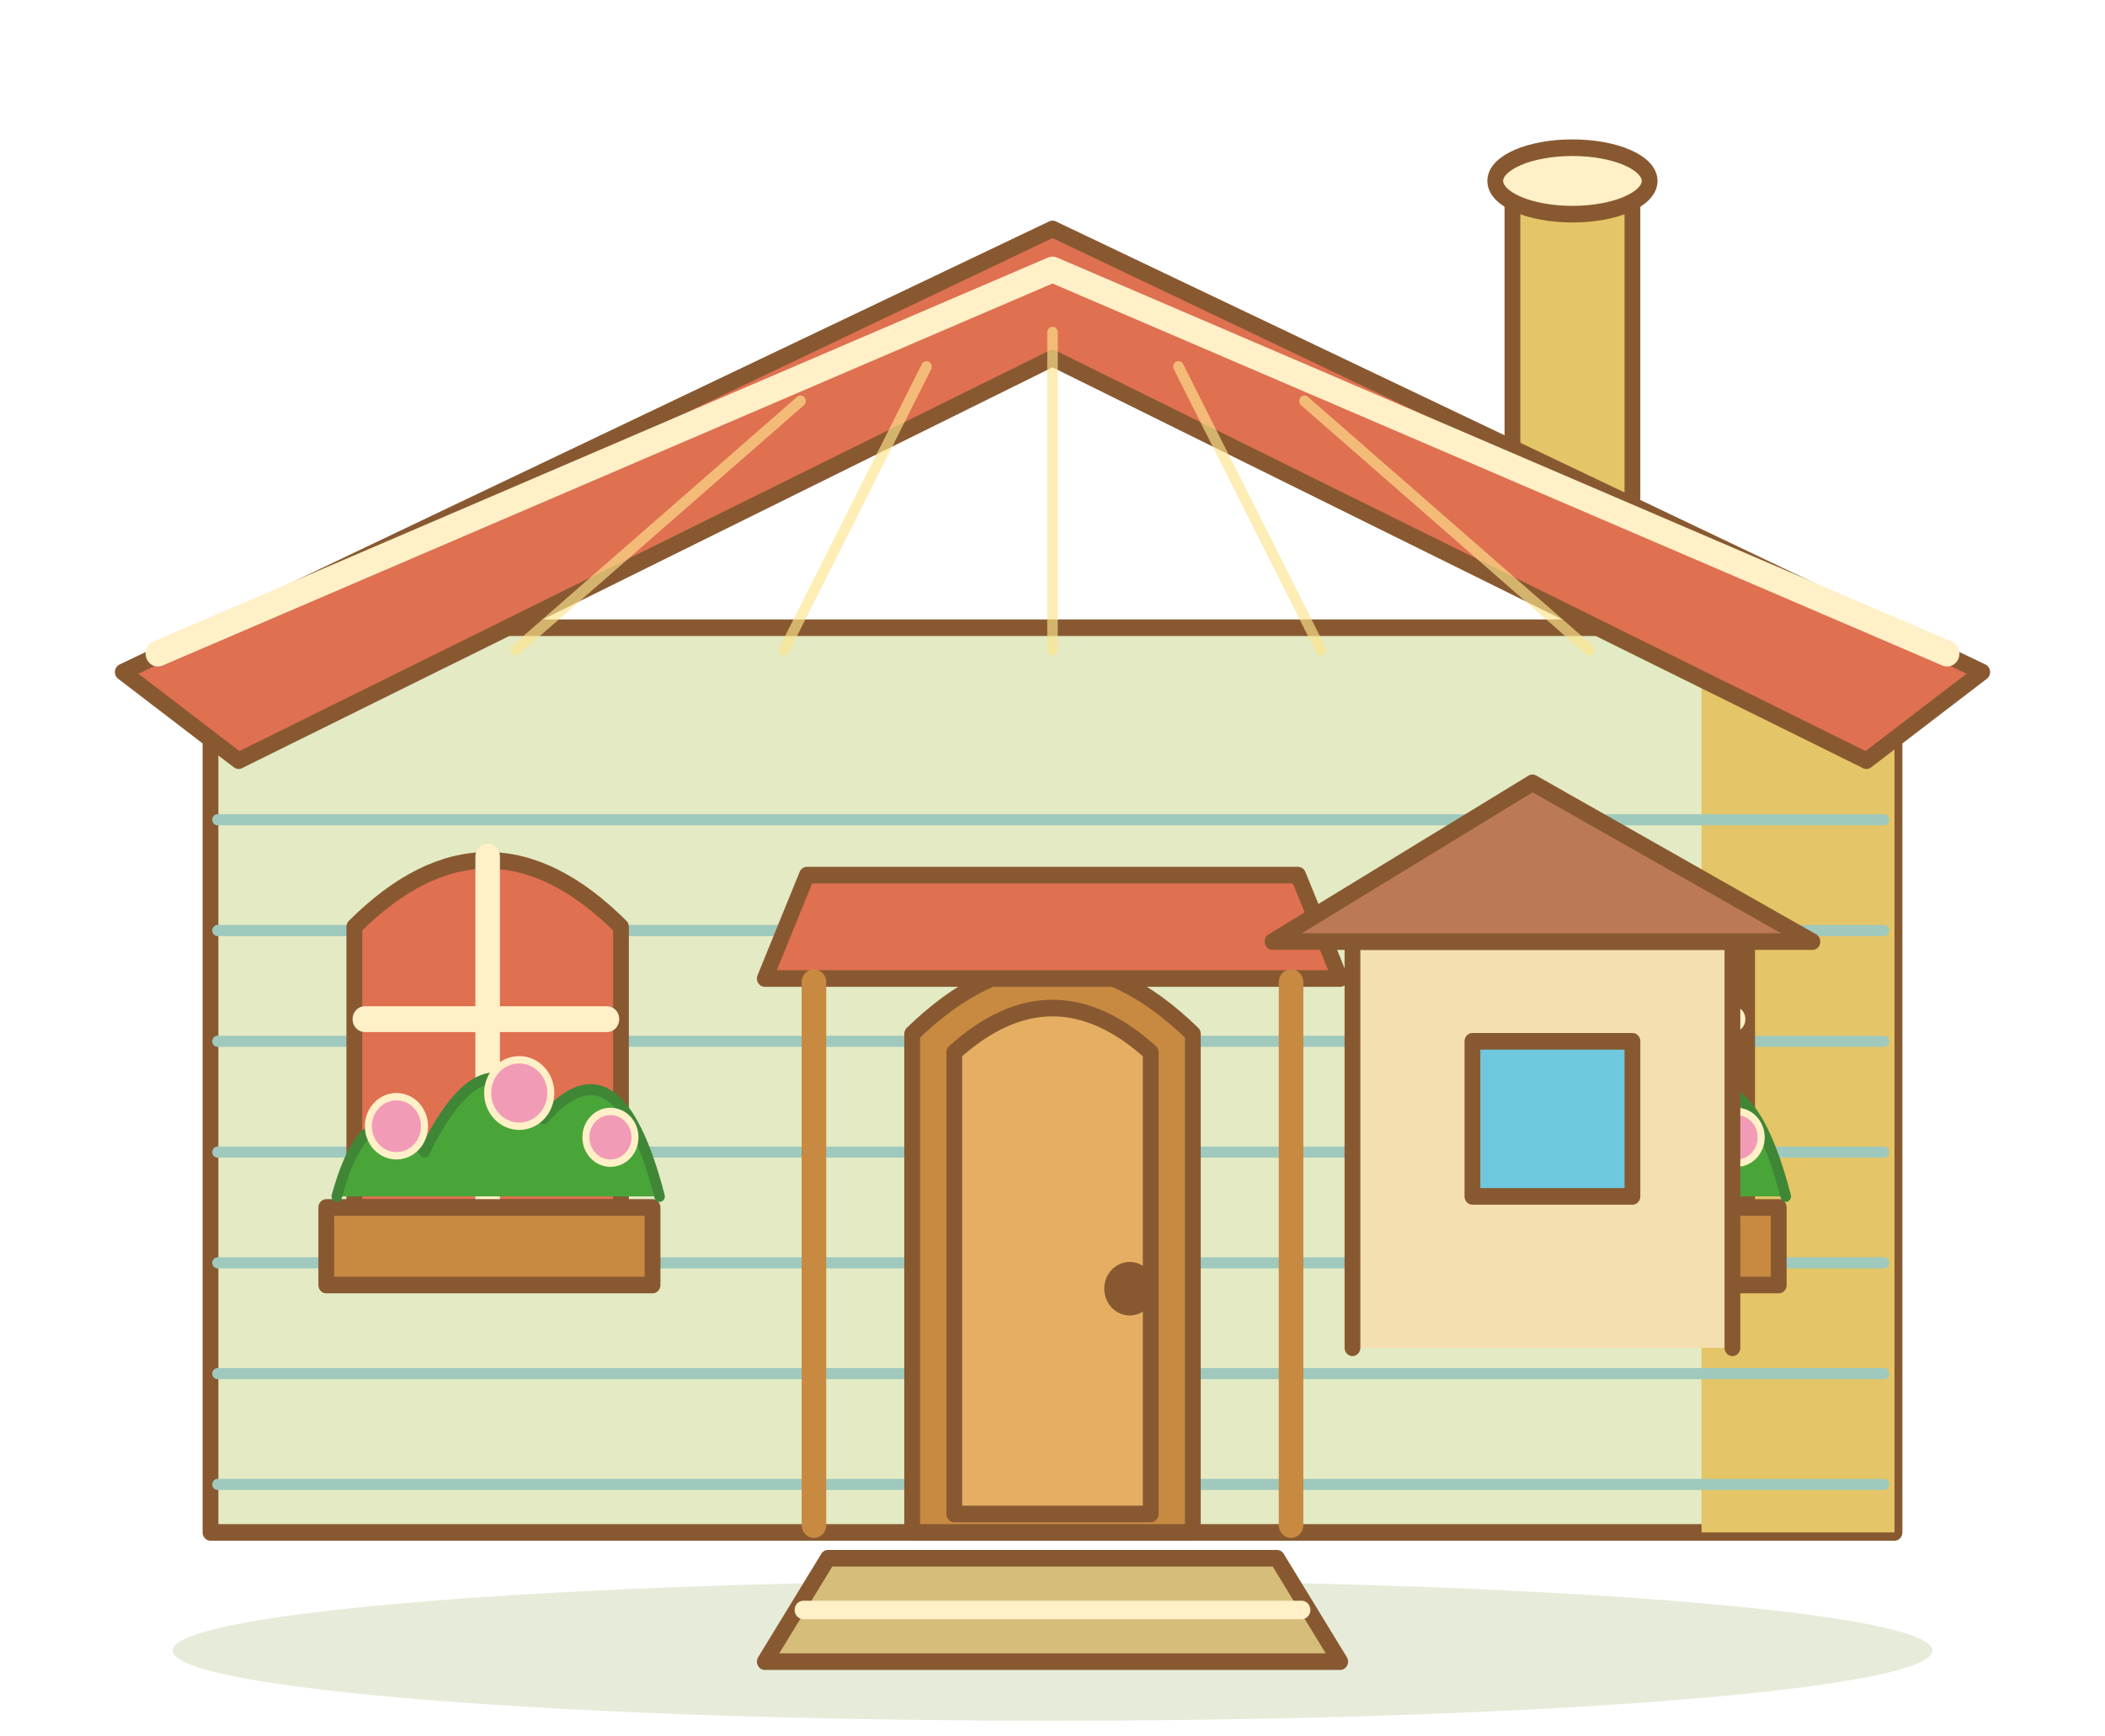
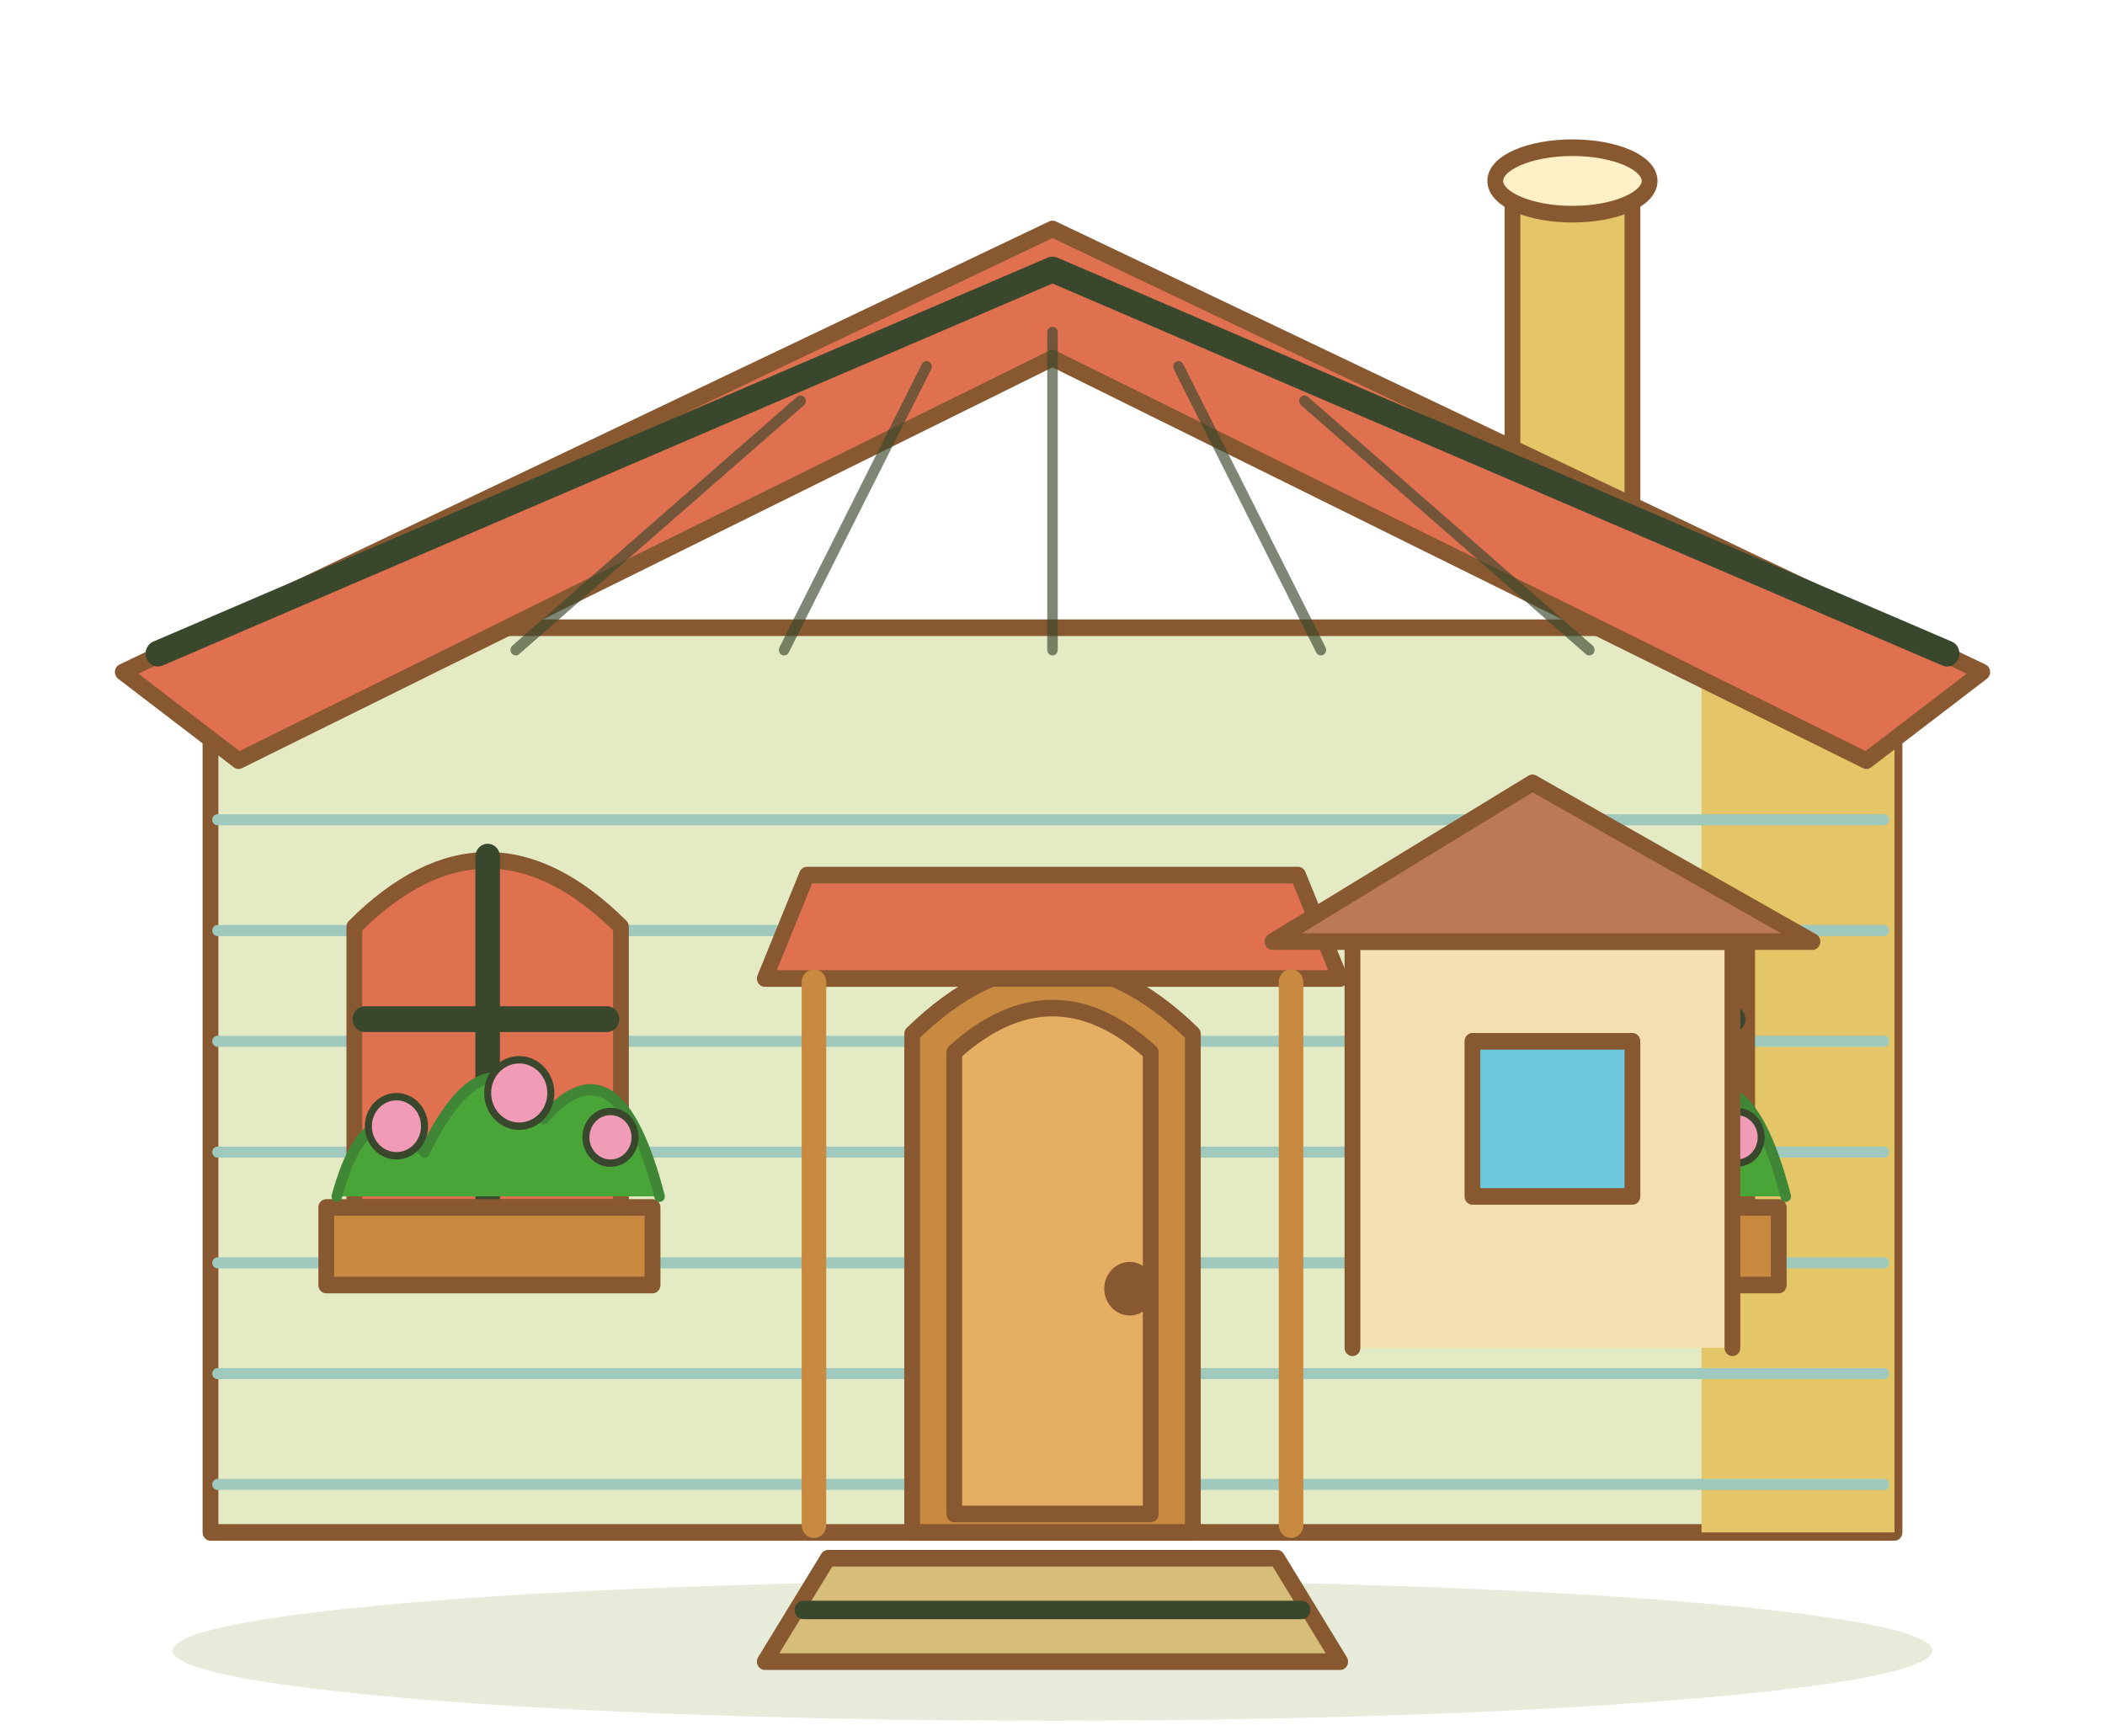
<svg xmlns="http://www.w3.org/2000/svg" width="570" height="470" viewBox="0 0 570 470">
  <g transform="translate(14.25 0) scale(0.95 1)" stroke="#885931" stroke-width="4.5" stroke-linecap="round" stroke-linejoin="round">
    <ellipse cx="285" cy="447" rx="250.8" ry="19" fill="#7b9633" opacity=".18" stroke="none" />
    <path d="M416.1 50V145H450.3V48Z" fill="#e4c567" />
    <ellipse cx="433.2" cy="49" rx="22" ry="9" fill="#fff0c7" />
    <path d="M45 170H525V415H45Z" fill="#e3eac4" />
    <path d="M470 170H525V415H470Z" fill="#e4c567" stroke="none" />
    <path d="M20 182L285 62L550 182L517 206L285 97L53 206Z" fill="#df7050" />
-     <path d="M30 177L285 73L540 177" fill="none" stroke="#fff0c7" stroke-width="7" />
-     <path d="M213.18 108.6L132 176" fill="none" stroke="#fde48c" stroke-width="3" opacity=".65" />
-     <path d="M249.09 99.3L208.5 176" fill="none" stroke="#fde48c" stroke-width="3" opacity=".65" />
-     <path d="M285 90L285 176" fill="none" stroke="#fde48c" stroke-width="3" opacity=".65" />
-     <path d="M320.91 99.3L361.5 176" fill="none" stroke="#fde48c" stroke-width="3" opacity=".65" />
-     <path d="M356.82 108.6L438 176" fill="none" stroke="#fde48c" stroke-width="3" opacity=".65" />
+     <path d="M30 177L285 73L540 177" fill="none" stroke="#39472d" stroke-width="7" />
+     <path d="M213.18 108.6L132 176" fill="none" stroke="#39472d" stroke-width="3" opacity=".65" />
+     <path d="M249.09 99.3L208.5 176" fill="none" stroke="#39472d" stroke-width="3" opacity=".65" />
+     <path d="M285 90L285 176" fill="none" stroke="#39472d" stroke-width="3" opacity=".65" />
+     <path d="M320.91 99.3L361.5 176" fill="none" stroke="#39472d" stroke-width="3" opacity=".65" />
+     <path d="M356.82 108.6L438 176" fill="none" stroke="#39472d" stroke-width="3" opacity=".65" />
    <path d="M47 222H522" stroke="#9fc9bd" stroke-width="3" />
    <path d="M47 252H522" stroke="#9fc9bd" stroke-width="3" />
    <path d="M47 282H522" stroke="#9fc9bd" stroke-width="3" />
    <path d="M47 312H522" stroke="#9fc9bd" stroke-width="3" />
    <path d="M47 342H522" stroke="#9fc9bd" stroke-width="3" />
    <path d="M47 372H522" stroke="#9fc9bd" stroke-width="3" />
    <path d="M47 402H522" stroke="#9fc9bd" stroke-width="3" />
    <path d="M245 415V280Q285 243 325 280V415Z" fill="#c88941" />
    <path d="M257 410V285Q285 261 313 285V410Z" fill="#e5ae63" />
    <circle cx="307" cy="349" r="5" fill="#885931" />
    <path d="M86 327V251Q124 215 162 251V327Z" fill="#df7050" />
-     <path d="M124 232V325 M89 276H158" stroke="#fff0c7" stroke-width="7" />
+     <path d="M124 232V325 M89 276H158" stroke="#39472d" stroke-width="7" />
    <path d="M78 327H171V348H78Z" fill="#c88941" />
    <path d="M81 324q9-31 25-12q18-35 34-9q21-23 33 21" fill="#4aa539" stroke="#3f8736" stroke-width="3" />
-     <g fill="#f29bb7" stroke="#fff0c7" stroke-width="2">
+     <g fill="#f29bb7" stroke="#39472d" stroke-width="2">
      <circle cx="98" cy="305" r="8" />
      <circle cx="133" cy="296" r="9" />
      <circle cx="159" cy="308" r="7" />
    </g>
    <path d="M407 327V251Q445 215 483 251V327Z" fill="#df7050" />
-     <path d="M445 232V325 M410 276H479" stroke="#fff0c7" stroke-width="7" />
+     <path d="M445 232V325 M410 276H479" stroke="#39472d" stroke-width="7" />
    <path d="M399 327H492V348H399Z" fill="#c88941" />
    <path d="M402 324q9-31 25-12q18-35 34-9q21-23 33 21" fill="#4aa539" stroke="#3f8736" stroke-width="3" />
-     <g fill="#f29bb7" stroke="#fff0c7" stroke-width="2">
+     <g fill="#f29bb7" stroke="#39472d" stroke-width="2">
      <circle cx="419" cy="305" r="8" />
      <circle cx="454" cy="296" r="9" />
      <circle cx="480" cy="308" r="7" />
    </g>
    <path d="M221 422H349L367 450H203Z" fill="#d6bd79" />
-     <path d="M214 436H356" stroke="#fff0c7" stroke-width="5" />
+     <path d="M214 436H356" stroke="#39472d" stroke-width="5" />
    <path d="M215 237H355L367 265H203Z" fill="#df7050" />
    <path d="M217 266V413 M353 266V413" stroke="#c88941" stroke-width="7" />
    <path d="M370.5 365V255H478.8V365" fill="#f4dfb1" />
    <path d="M347.7 255L421.8 212L501.6 255Z" fill="#bc7956" />
    <path d="M404.7 282H450.3V324H404.7Z" fill="#6ec9de" />
  </g>
</svg>
